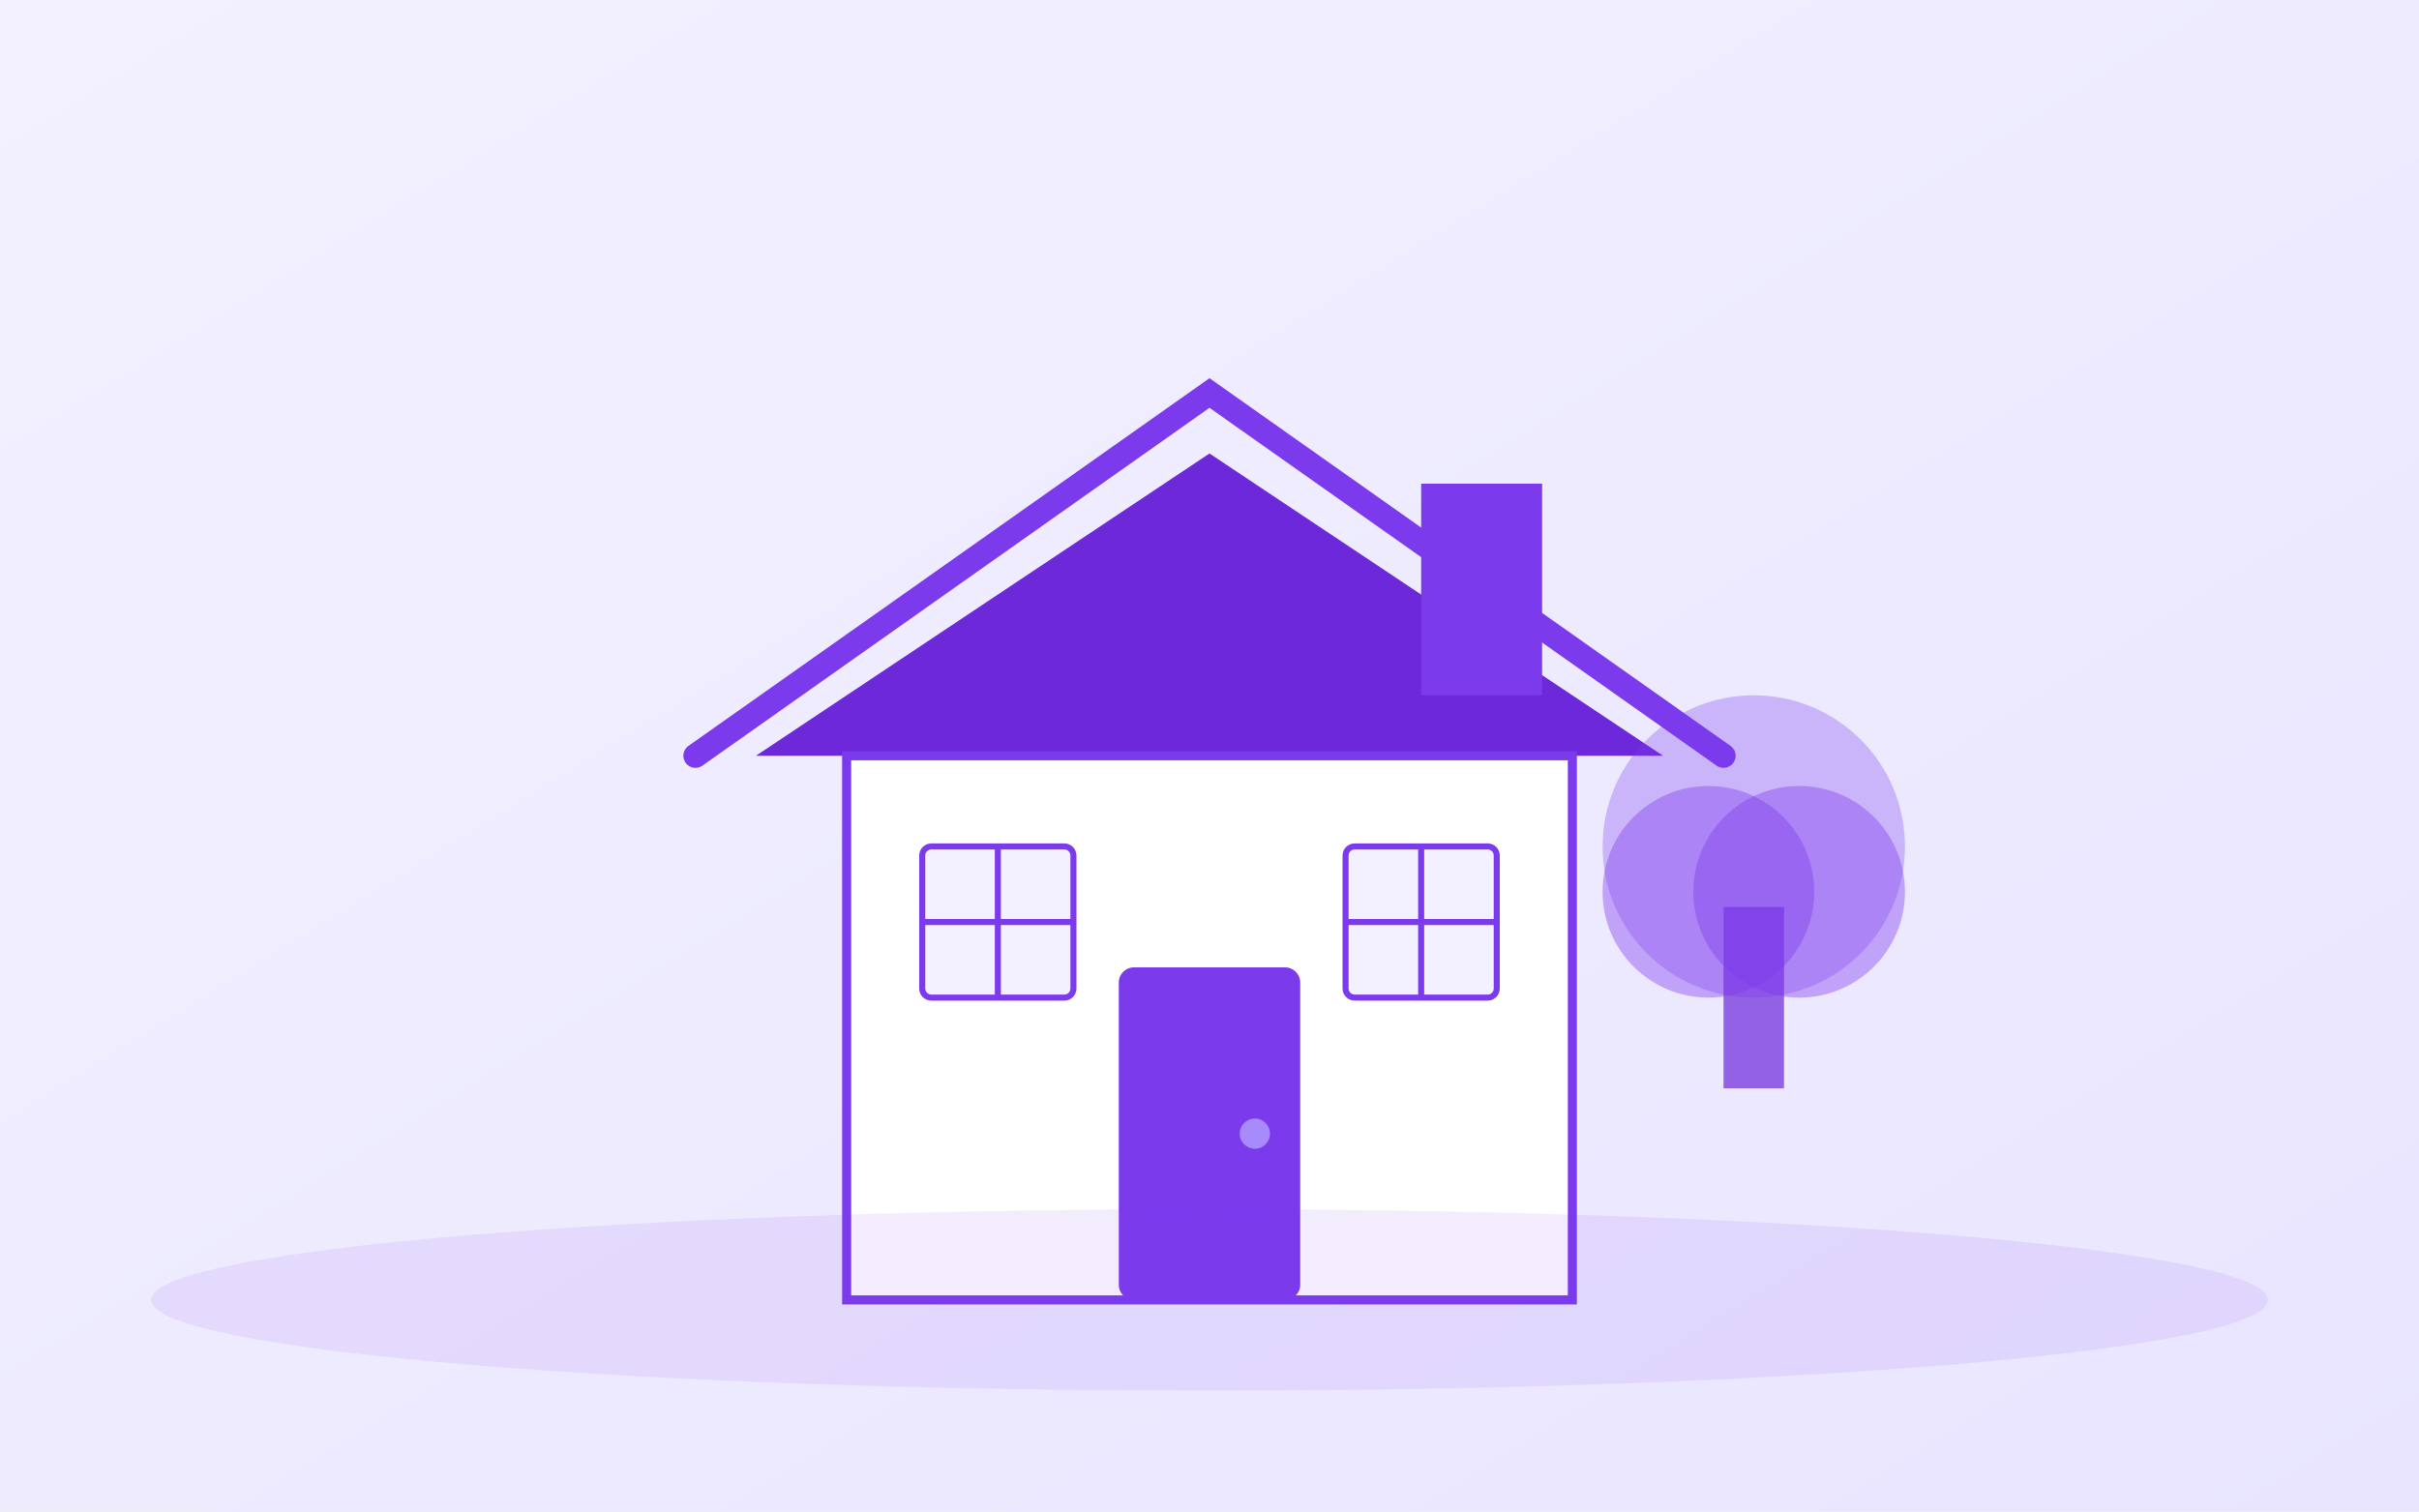
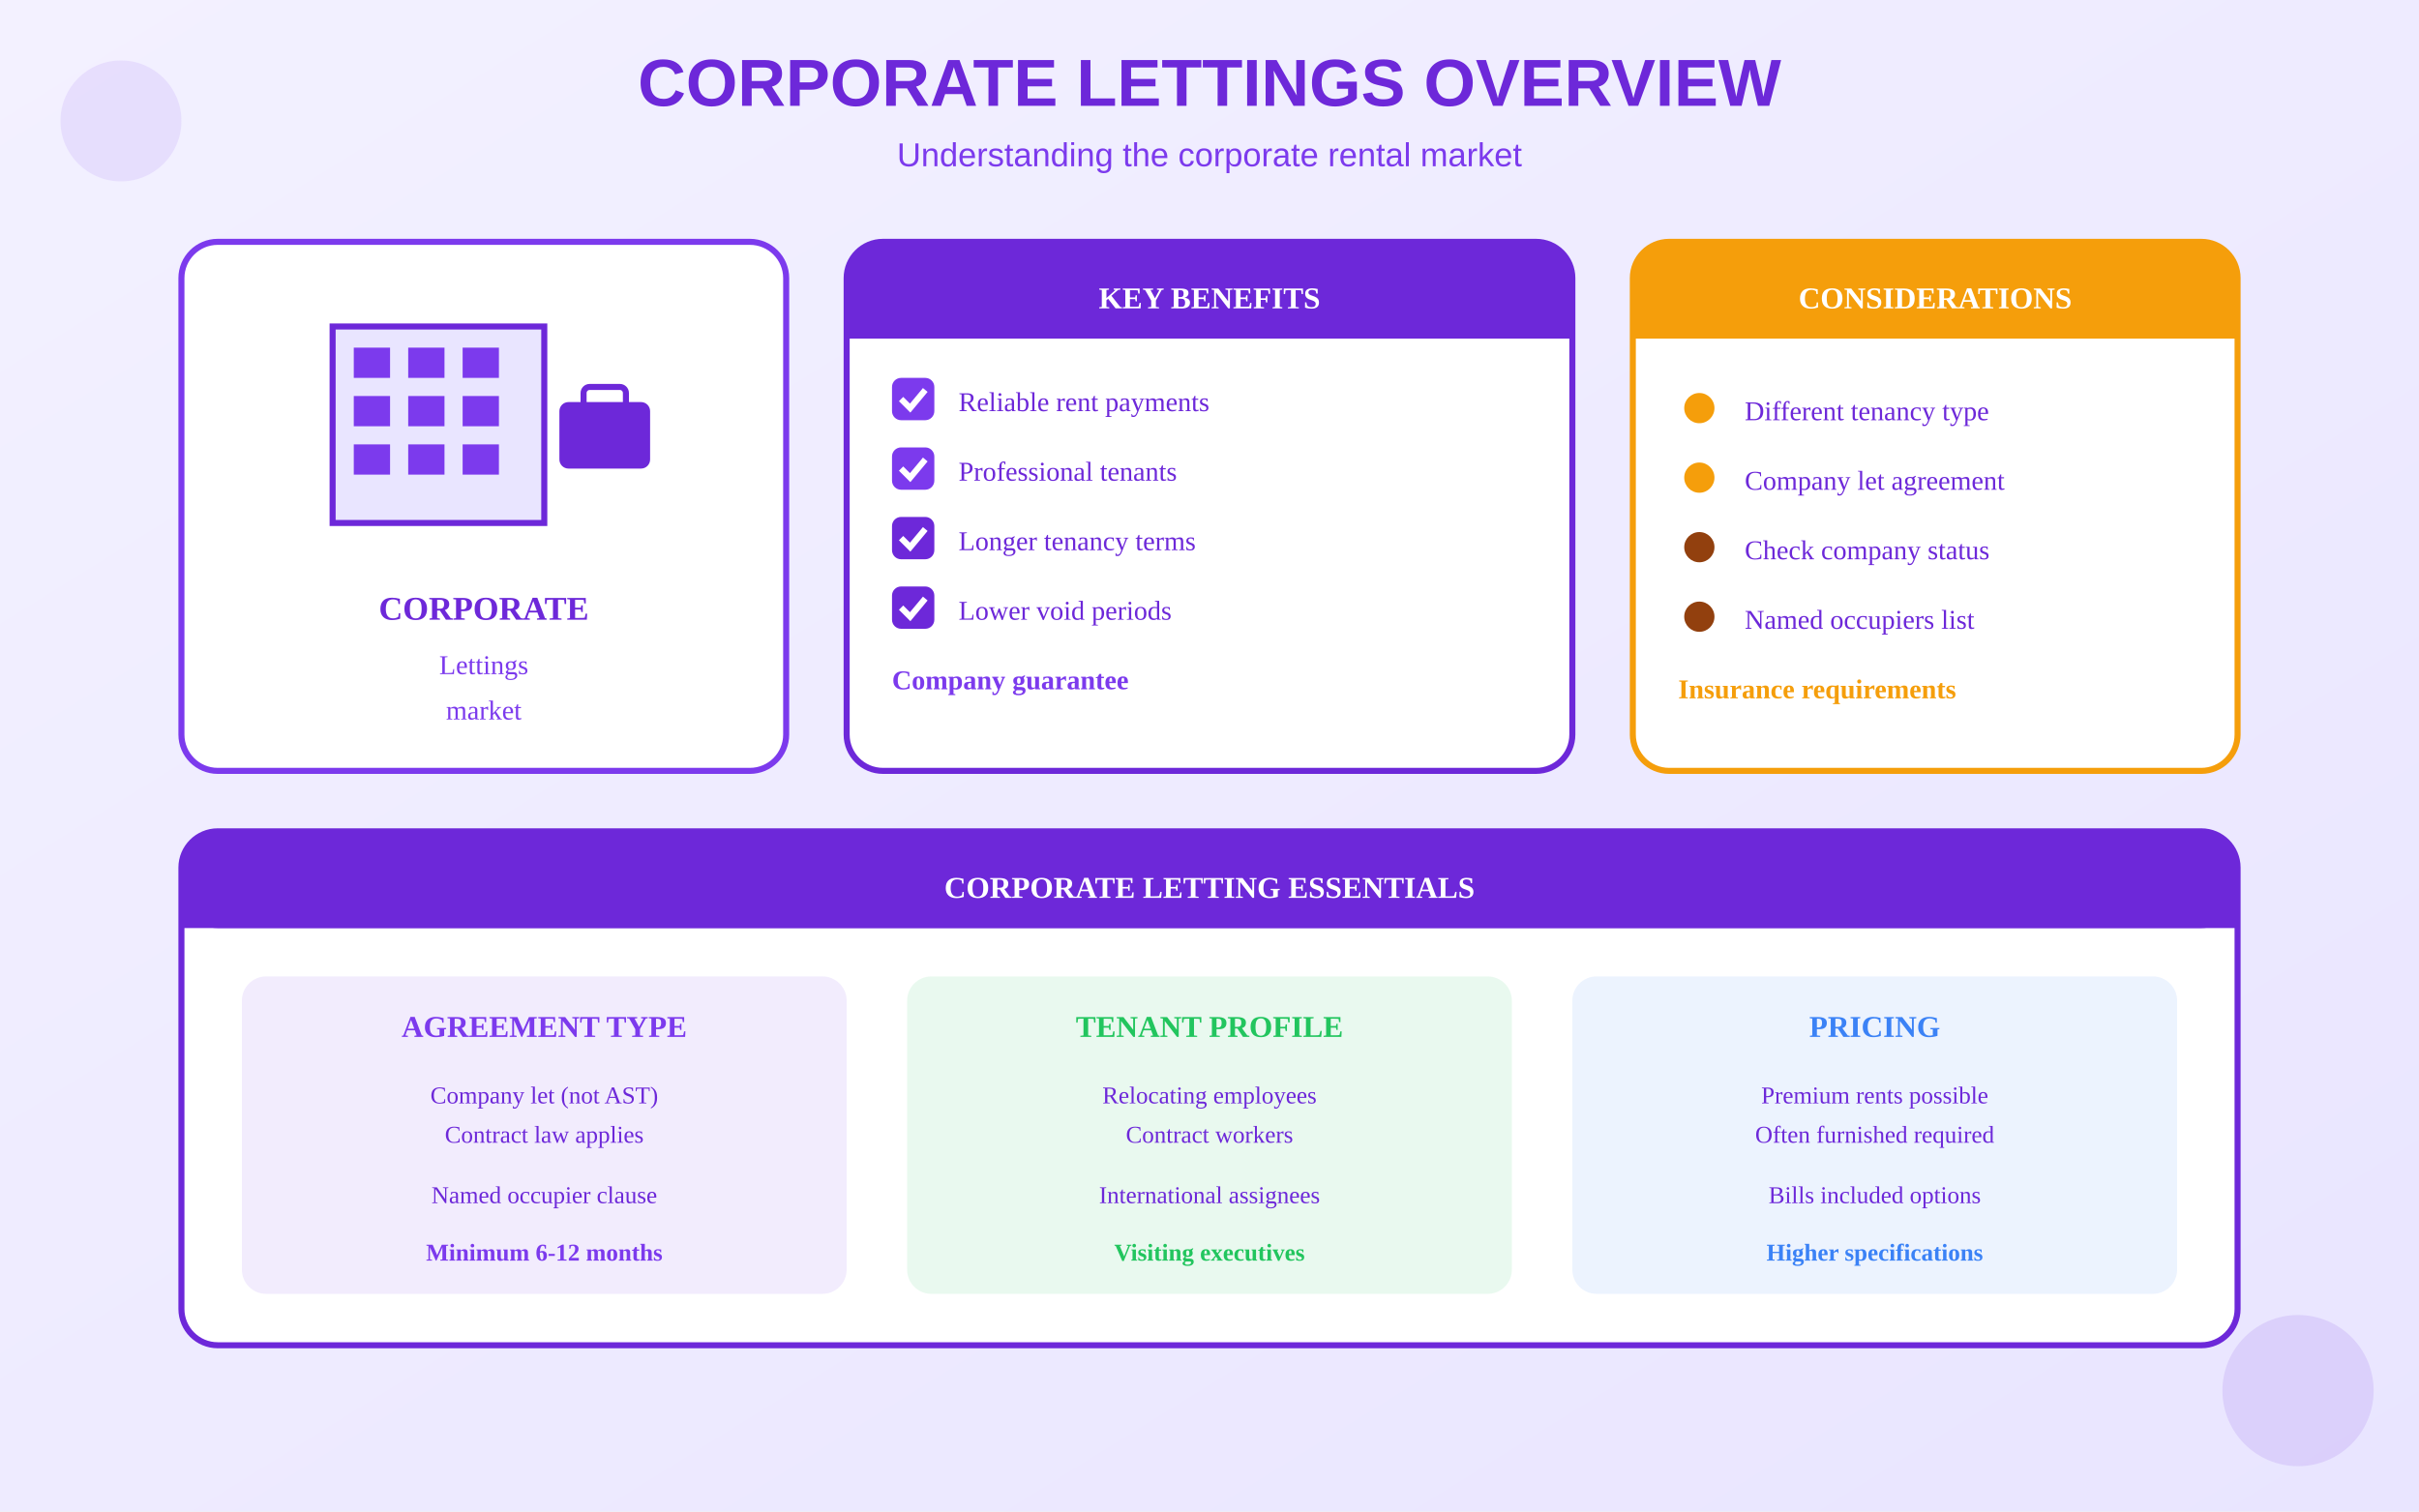
<svg xmlns="http://www.w3.org/2000/svg" viewBox="0 0 800 500">
  <defs>
    <linearGradient id="bgGrad" x1="0%" y1="0%" x2="100%" y2="100%">
      <stop offset="0%" style="stop-color:#F3F1FF" />
      <stop offset="100%" style="stop-color:#E9E5FF" />
    </linearGradient>
  </defs>
  <rect width="800" height="500" fill="url(#bgGrad)" />
-   <g transform="translate(250, 100)">
-     <path d="M-20 150 L150 30 L320 150" fill="none" stroke="#7C3AED" stroke-width="8" stroke-linecap="round" />
-     <path d="M0 150 L150 50 L300 150" fill="#6D28D9" />
-     <rect x="220" y="60" width="40" height="70" fill="#7C3AED" />
-     <rect x="30" y="150" width="240" height="180" fill="white" stroke="#7C3AED" stroke-width="3" />
-     <rect x="120" y="220" width="60" height="110" rx="5" fill="#7C3AED" />
-     <circle cx="165" cy="275" r="5" fill="#A78BFA" />
-     <rect x="55" y="180" width="50" height="50" rx="3" fill="#F3F1FF" stroke="#7C3AED" stroke-width="2" />
-     <line x1="80" y1="180" x2="80" y2="230" stroke="#7C3AED" stroke-width="2" />
-     <line x1="55" y1="205" x2="105" y2="205" stroke="#7C3AED" stroke-width="2" />
-     <rect x="195" y="180" width="50" height="50" rx="3" fill="#F3F1FF" stroke="#7C3AED" stroke-width="2" />
-     <line x1="220" y1="180" x2="220" y2="230" stroke="#7C3AED" stroke-width="2" />
-     <line x1="195" y1="205" x2="245" y2="205" stroke="#7C3AED" stroke-width="2" />
+   <text x="400" y="35" text-anchor="middle" fill="#6D28D9" font-size="22" font-weight="bold" font-family="Arial">CORPORATE LETTINGS OVERVIEW</text>
+   <text x="400" y="55" text-anchor="middle" fill="#7C3AED" font-size="11" font-family="Arial">Understanding the corporate rental market</text>
+   <g transform="translate(60, 80)">
+     <rect x="0" y="0" width="200" height="175" rx="12" fill="white" stroke="#7C3AED" stroke-width="2" />
+     <g transform="translate(25, 8)">
+       <rect x="25" y="20" width="70" height="65" fill="#E9E5FF" stroke="#6D28D9" stroke-width="2" />
+       <rect x="32" y="27" width="12" height="10" fill="#7C3AED" />
+       <rect x="50" y="27" width="12" height="10" fill="#7C3AED" />
+       <rect x="68" y="27" width="12" height="10" fill="#7C3AED" />
+       <rect x="32" y="43" width="12" height="10" fill="#7C3AED" />
+       <rect x="50" y="43" width="12" height="10" fill="#7C3AED" />
+       <rect x="68" y="43" width="12" height="10" fill="#7C3AED" />
+       <rect x="32" y="59" width="12" height="10" fill="#7C3AED" />
+       <rect x="50" y="59" width="12" height="10" fill="#7C3AED" />
+       <rect x="68" y="59" width="12" height="10" fill="#7C3AED" />
+       <rect x="100" y="45" width="30" height="22" rx="3" fill="#6D28D9" />
+       <rect x="108" y="40" width="14" height="8" rx="2" fill="none" stroke="#6D28D9" stroke-width="2" />
+     </g>
+     <text x="100" y="125" text-anchor="middle" fill="#6D28D9" font-size="11" font-weight="bold">CORPORATE</text>
+     <text x="100" y="143" text-anchor="middle" fill="#7C3AED" font-size="9">Lettings</text>
+     <text x="100" y="158" text-anchor="middle" fill="#7C3AED" font-size="9">market</text>
  </g>
-   <g transform="translate(550, 200)">
-     <rect x="20" y="100" width="20" height="60" fill="#6D28D9" opacity="0.7" />
-     <circle cx="30" cy="80" r="50" fill="#7C3AED" opacity="0.3" />
-     <circle cx="15" cy="95" r="35" fill="#7C3AED" opacity="0.4" />
-     <circle cx="45" cy="95" r="35" fill="#7C3AED" opacity="0.4" />
+   <g transform="translate(280, 80)">
+     <rect x="0" y="0" width="240" height="175" rx="12" fill="white" stroke="#6D28D9" stroke-width="2" />
+     <rect x="0" y="0" width="240" height="32" rx="12" fill="#6D28D9" />
+     <rect x="0" y="20" width="240" height="12" fill="#6D28D9" />
+     <text x="120" y="22" text-anchor="middle" fill="white" font-size="10" font-weight="bold">KEY BENEFITS</text>
+     <g transform="translate(15, 45)">
+       <rect x="0" y="0" width="14" height="14" rx="3" fill="#7C3AED" />
+       <path d="M3 7 L6 10 L11 4" stroke="white" stroke-width="2" fill="none" />
+       <text x="22" y="11" fill="#6D28D9" font-size="9">Reliable rent payments</text>
+     </g>
+     <g transform="translate(15, 68)">
+       <rect x="0" y="0" width="14" height="14" rx="3" fill="#7C3AED" />
+       <path d="M3 7 L6 10 L11 4" stroke="white" stroke-width="2" fill="none" />
+       <text x="22" y="11" fill="#6D28D9" font-size="9">Professional tenants</text>
+     </g>
+     <g transform="translate(15, 91)">
+       <rect x="0" y="0" width="14" height="14" rx="3" fill="#6D28D9" />
+       <path d="M3 7 L6 10 L11 4" stroke="white" stroke-width="2" fill="none" />
+       <text x="22" y="11" fill="#6D28D9" font-size="9">Longer tenancy terms</text>
+     </g>
+     <g transform="translate(15, 114)">
+       <rect x="0" y="0" width="14" height="14" rx="3" fill="#6D28D9" />
+       <path d="M3 7 L6 10 L11 4" stroke="white" stroke-width="2" fill="none" />
+       <text x="22" y="11" fill="#6D28D9" font-size="9">Lower void periods</text>
+     </g>
+     <g transform="translate(15, 137)">
+       <text x="0" y="11" fill="#7C3AED" font-size="9" font-weight="bold">Company guarantee</text>
+     </g>
  </g>
-   <ellipse cx="400" cy="430" rx="350" ry="30" fill="#7C3AED" opacity="0.1" />
+   <g transform="translate(540, 80)">
+     <rect x="0" y="0" width="200" height="175" rx="12" fill="white" stroke="#F59E0B" stroke-width="2" />
+     <rect x="0" y="0" width="200" height="32" rx="12" fill="#F59E0B" />
+     <rect x="0" y="20" width="200" height="12" fill="#F59E0B" />
+     <text x="100" y="22" text-anchor="middle" fill="white" font-size="10" font-weight="bold">CONSIDERATIONS</text>
+     <g transform="translate(15, 48)">
+       <circle cx="7" cy="7" r="5" fill="#F59E0B" />
+       <text x="22" y="11" fill="#6D28D9" font-size="9">Different tenancy type</text>
+     </g>
+     <g transform="translate(15, 71)">
+       <circle cx="7" cy="7" r="5" fill="#F59E0B" />
+       <text x="22" y="11" fill="#6D28D9" font-size="9">Company let agreement</text>
+     </g>
+     <g transform="translate(15, 94)">
+       <circle cx="7" cy="7" r="5" fill="#92400E" />
+       <text x="22" y="11" fill="#6D28D9" font-size="9">Check company status</text>
+     </g>
+     <g transform="translate(15, 117)">
+       <circle cx="7" cy="7" r="5" fill="#92400E" />
+       <text x="22" y="11" fill="#6D28D9" font-size="9">Named occupiers list</text>
+     </g>
+     <g transform="translate(15, 140)">
+       <text x="0" y="11" fill="#F59E0B" font-size="9" font-weight="bold">Insurance requirements</text>
+     </g>
+   </g>
+   <g transform="translate(60, 275)">
+     <rect x="0" y="0" width="680" height="170" rx="12" fill="white" stroke="#6D28D9" stroke-width="2" />
+     <rect x="0" y="0" width="680" height="32" rx="12" fill="#6D28D9" />
+     <rect x="0" y="20" width="680" height="12" fill="#6D28D9" />
+     <text x="340" y="22" text-anchor="middle" fill="white" font-size="10" font-weight="bold">CORPORATE LETTING ESSENTIALS</text>
+     <g transform="translate(20, 48)">
+       <rect x="0" y="0" width="200" height="105" rx="8" fill="#7C3AED" opacity="0.1" />
+       <text x="100" y="20" text-anchor="middle" fill="#7C3AED" font-size="10" font-weight="bold">AGREEMENT TYPE</text>
+       <text x="100" y="42" text-anchor="middle" fill="#6D28D9" font-size="8">Company let (not AST)</text>
+       <text x="100" y="55" text-anchor="middle" fill="#6D28D9" font-size="8">Contract law applies</text>
+       <text x="100" y="75" text-anchor="middle" fill="#6D28D9" font-size="8">Named occupier clause</text>
+       <text x="100" y="94" text-anchor="middle" fill="#7C3AED" font-size="8" font-weight="bold">Minimum 6-12 months</text>
+     </g>
+     <g transform="translate(240, 48)">
+       <rect x="0" y="0" width="200" height="105" rx="8" fill="#22C55E" opacity="0.1" />
+       <text x="100" y="20" text-anchor="middle" fill="#22C55E" font-size="10" font-weight="bold">TENANT PROFILE</text>
+       <text x="100" y="42" text-anchor="middle" fill="#6D28D9" font-size="8">Relocating employees</text>
+       <text x="100" y="55" text-anchor="middle" fill="#6D28D9" font-size="8">Contract workers</text>
+       <text x="100" y="75" text-anchor="middle" fill="#6D28D9" font-size="8">International assignees</text>
+       <text x="100" y="94" text-anchor="middle" fill="#22C55E" font-size="8" font-weight="bold">Visiting executives</text>
+     </g>
+     <g transform="translate(460, 48)">
+       <rect x="0" y="0" width="200" height="105" rx="8" fill="#3B82F6" opacity="0.1" />
+       <text x="100" y="20" text-anchor="middle" fill="#3B82F6" font-size="10" font-weight="bold">PRICING</text>
+       <text x="100" y="42" text-anchor="middle" fill="#6D28D9" font-size="8">Premium rents possible</text>
+       <text x="100" y="55" text-anchor="middle" fill="#6D28D9" font-size="8">Often furnished required</text>
+       <text x="100" y="75" text-anchor="middle" fill="#6D28D9" font-size="8">Bills included options</text>
+       <text x="100" y="94" text-anchor="middle" fill="#3B82F6" font-size="8" font-weight="bold">Higher specifications</text>
+     </g>
+   </g>
+   <circle cx="40" cy="40" r="20" fill="#7C3AED" opacity="0.1" />
+   <circle cx="760" cy="460" r="25" fill="#6D28D9" opacity="0.12" />
</svg>
